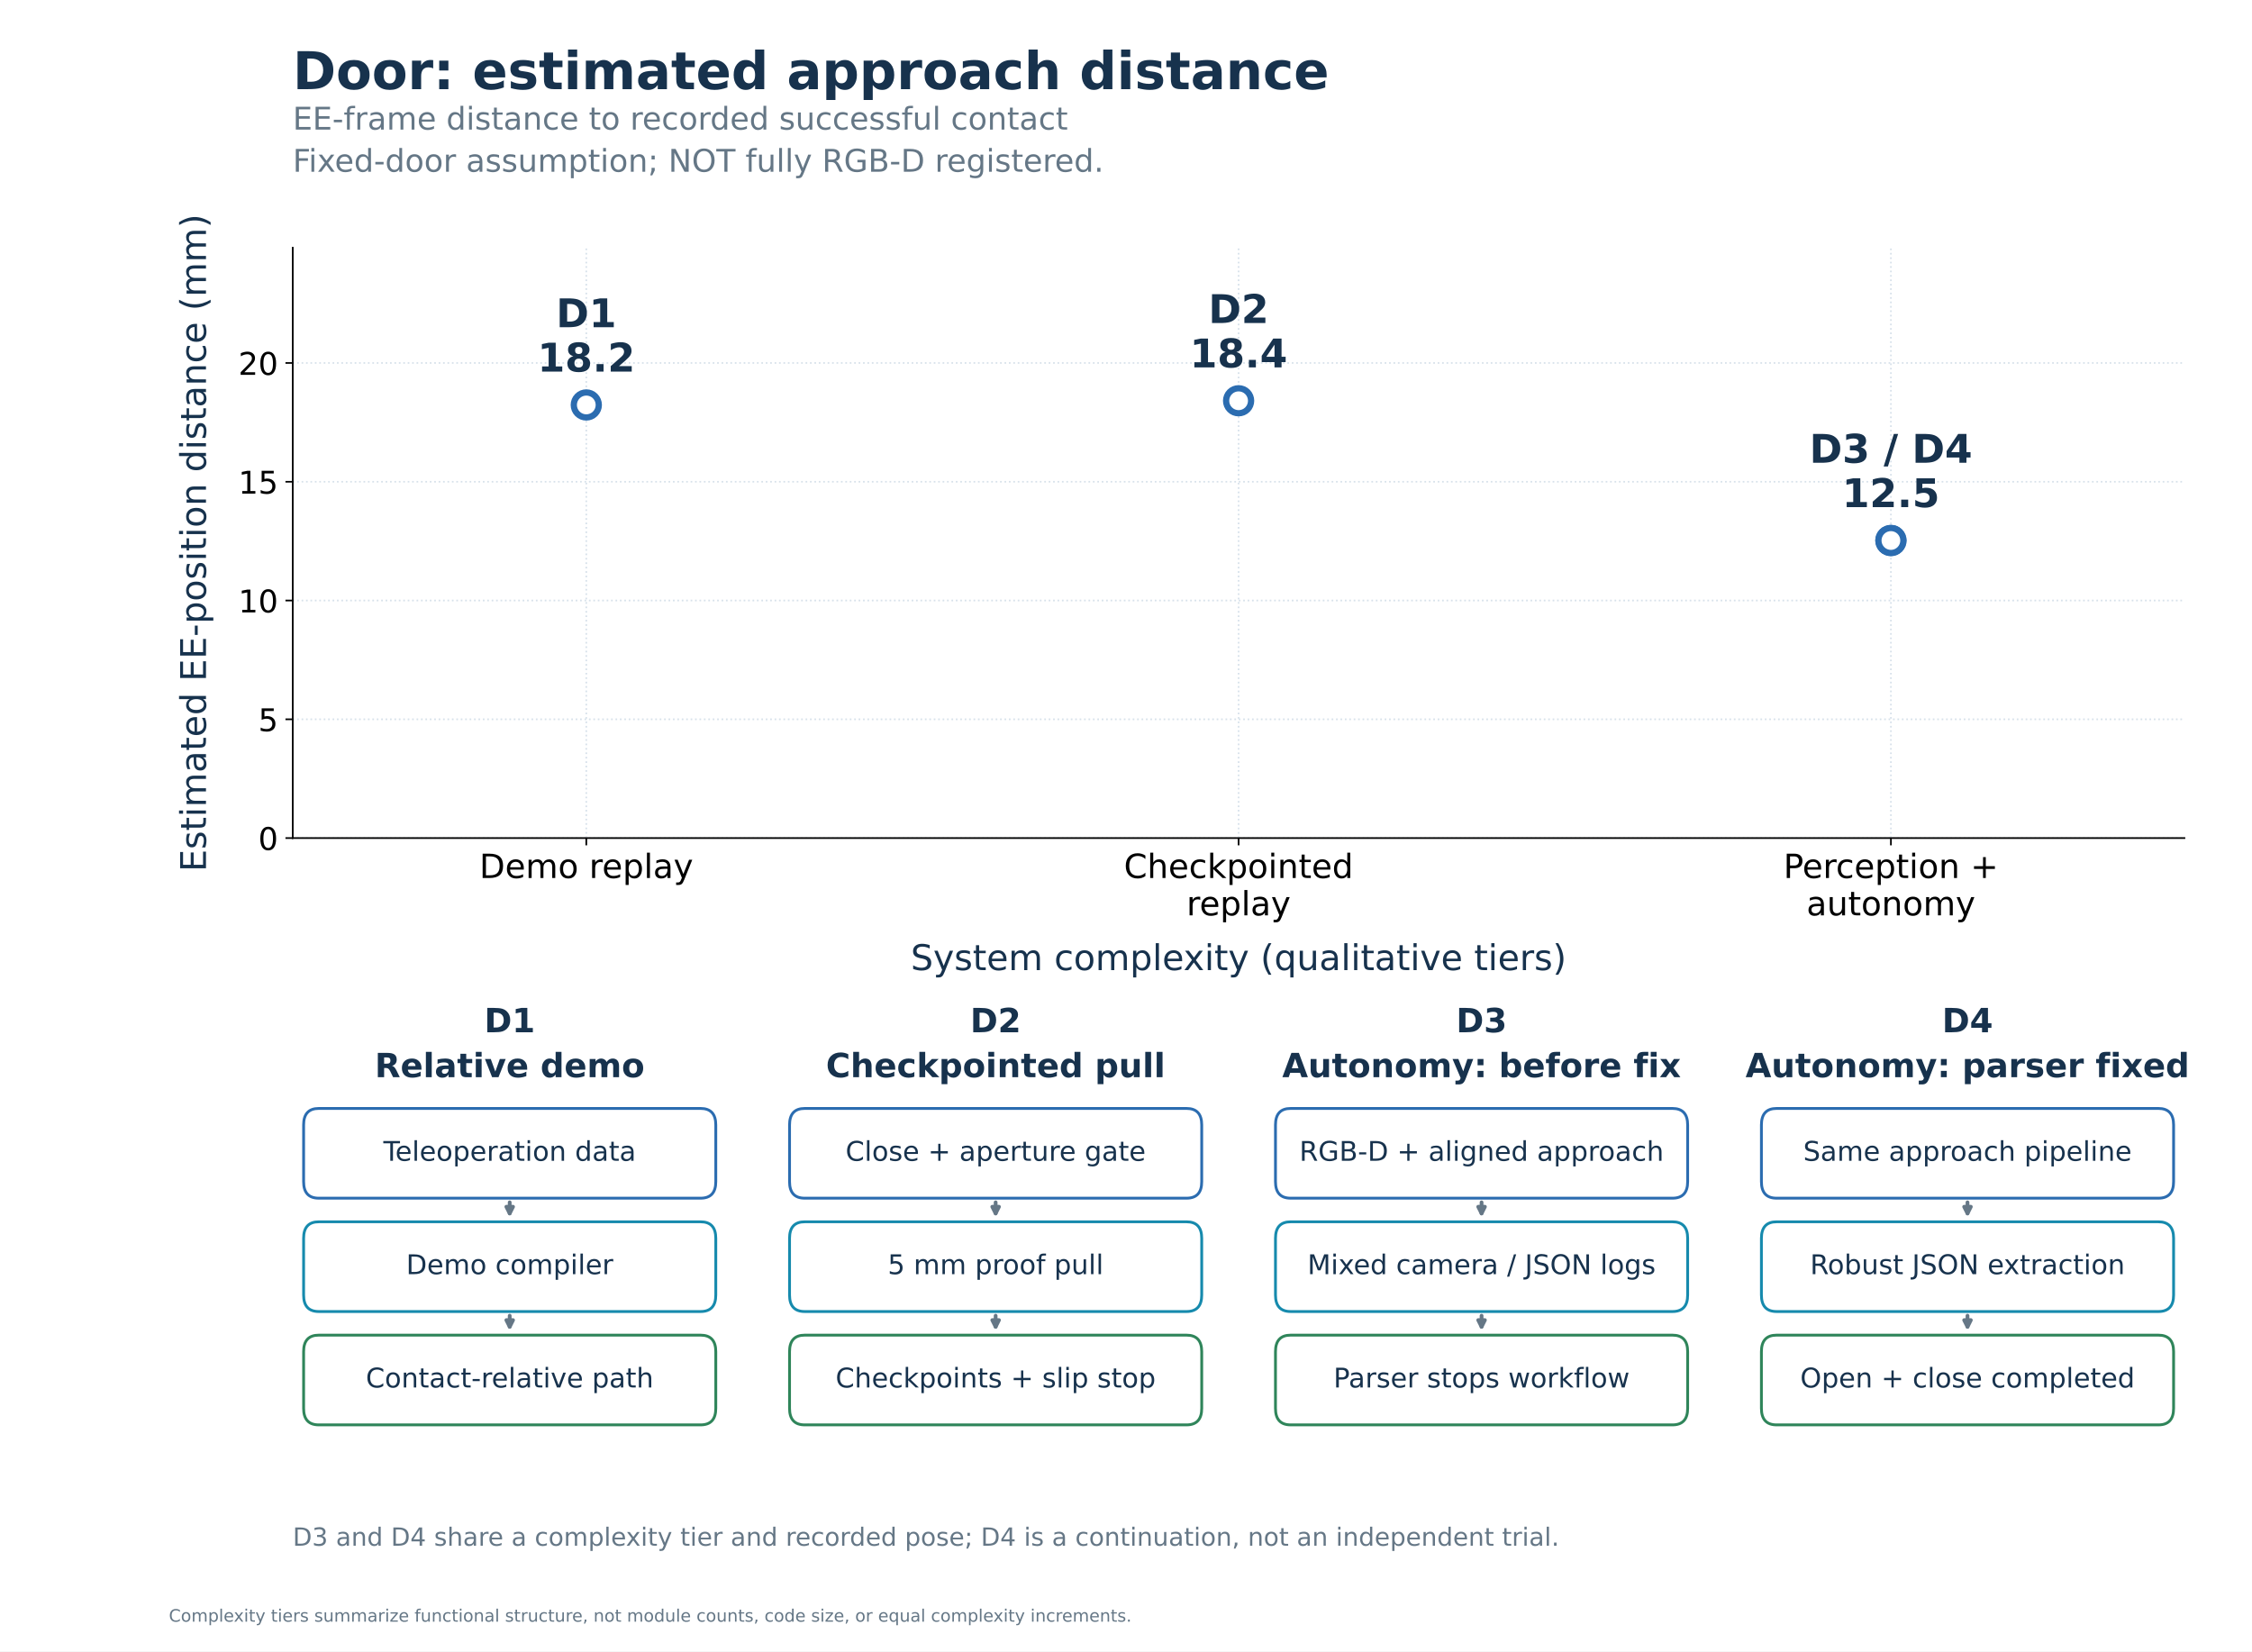
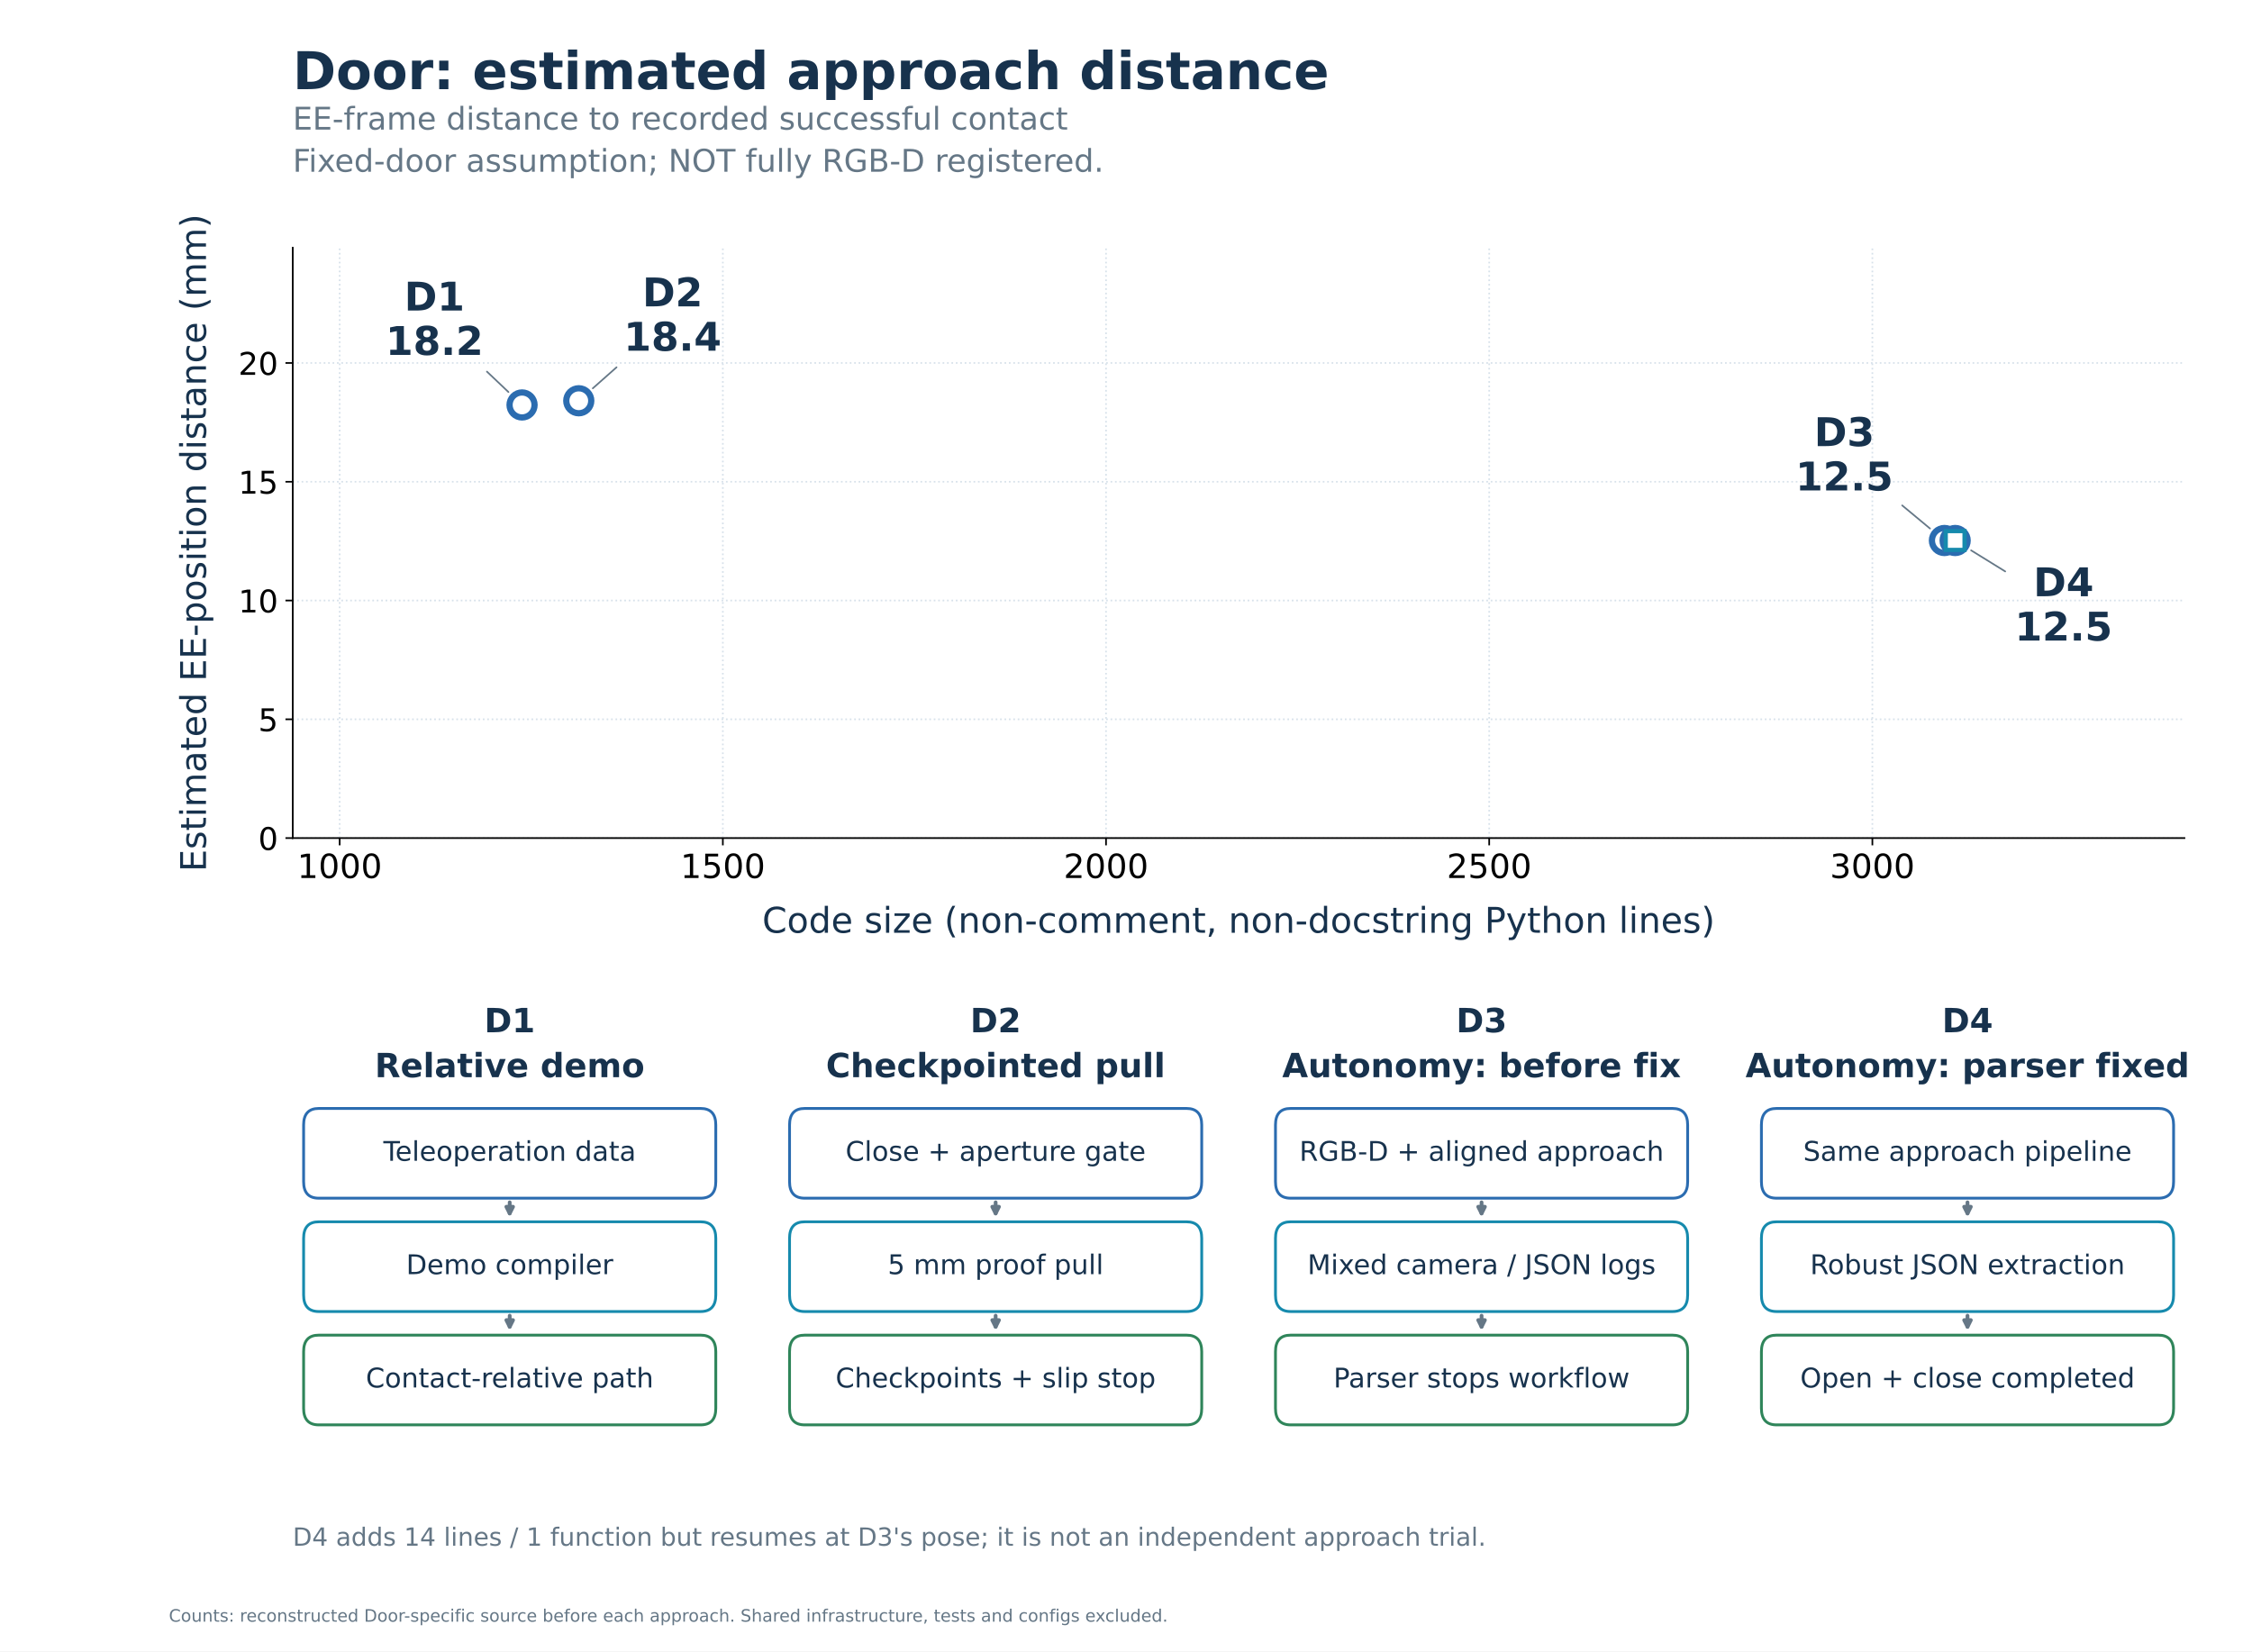
<svg xmlns="http://www.w3.org/2000/svg" xmlns:xlink="http://www.w3.org/1999/xlink" width="1080pt" height="792pt" viewBox="0 0 1080 792" version="1.1">
  <defs>
    <style type="text/css">*{stroke-linejoin: round; stroke-linecap: butt}</style>
  </defs>
  <g id="figure_1">
    <g id="patch_1">
      <path d="M 0 792 L 1080 792 L 1080 0 L 0 0 z " style="fill: #ffffff" />
    </g>
    <g id="axes_1">
      <g id="patch_2">
        <path d="M 140.4 401.93 L 1047.6 401.93 L 1047.6 118.8 L 140.4 118.8 z " style="fill: #ffffff" />
      </g>
      <g id="matplotlib.axis_1">
        <g id="xtick_1">
          <g id="line2d_1">
-             <path d="M 281.172 401.93 L 281.172 118.8 " clip-path="url(#pa5036bf93c)" style="fill: none; stroke-dasharray: 0.8,1.32; stroke-dashoffset: 0; stroke: #d7e1ea; stroke-width: 0.8" />
+             <path d="M 162.893 401.93 L 162.893 118.8 " clip-path="url(#pa5036bf93c)" style="fill: none; stroke-dasharray: 0.8,1.32; stroke-dashoffset: 0; stroke: #d7e1ea; stroke-width: 0.8" />
          </g>
          <g id="line2d_2">
            <defs>
              <path id="m954d2af44e" d="M 0 0 L 0 3.5 " style="stroke: #000000; stroke-width: 0.8" />
            </defs>
            <g>
-               <use xlink:href="#m954d2af44e" x="281.172" y="401.93" style="stroke: #000000; stroke-width: 0.8" />
+               <use xlink:href="#m954d2af44e" x="162.893" y="401.93" style="stroke: #000000; stroke-width: 0.8" />
            </g>
          </g>
          <g id="text_1">
-             <text style="font-size: 16px; font-family: 'DejaVu Sans'; text-anchor: middle" x="281.172" y="421.088" transform="rotate(-0 281.1724 421.0879)">Demo replay</text>
+             <text style="font-size: 16px; font-family: 'DejaVu Sans'; text-anchor: middle" x="162.893" y="421.088" transform="rotate(-0 162.8926 421.0879)">1000</text>
          </g>
        </g>
        <g id="xtick_2">
          <g id="line2d_3">
-             <path d="M 594 401.93 L 594 118.8 " clip-path="url(#pa5036bf93c)" style="fill: none; stroke-dasharray: 0.8,1.32; stroke-dashoffset: 0; stroke: #d7e1ea; stroke-width: 0.8" />
+             <path d="M 346.655 401.93 L 346.655 118.8 " clip-path="url(#pa5036bf93c)" style="fill: none; stroke-dasharray: 0.8,1.32; stroke-dashoffset: 0; stroke: #d7e1ea; stroke-width: 0.8" />
          </g>
          <g id="line2d_4">
            <g>
-               <use xlink:href="#m954d2af44e" x="594" y="401.93" style="stroke: #000000; stroke-width: 0.8" />
+               <use xlink:href="#m954d2af44e" x="346.655" y="401.93" style="stroke: #000000; stroke-width: 0.8" />
            </g>
          </g>
          <g id="text_2">
-             <text style="font-size: 16px; font-family: 'DejaVu Sans'" transform="translate(538.9863 421.0879)">Checkpointed</text>
-             <text style="font-size: 16px; font-family: 'DejaVu Sans'" transform="translate(569.03 439.0044)">replay</text>
+             <text style="font-size: 16px; font-family: 'DejaVu Sans'; text-anchor: middle" x="346.655" y="421.088" transform="rotate(-0 346.6553 421.0879)">1500</text>
          </g>
        </g>
        <g id="xtick_3">
          <g id="line2d_5">
-             <path d="M 906.828 401.93 L 906.828 118.8 " clip-path="url(#pa5036bf93c)" style="fill: none; stroke-dasharray: 0.8,1.32; stroke-dashoffset: 0; stroke: #d7e1ea; stroke-width: 0.8" />
+             <path d="M 530.418 401.93 L 530.418 118.8 " clip-path="url(#pa5036bf93c)" style="fill: none; stroke-dasharray: 0.8,1.32; stroke-dashoffset: 0; stroke: #d7e1ea; stroke-width: 0.8" />
          </g>
          <g id="line2d_6">
            <g>
-               <use xlink:href="#m954d2af44e" x="906.828" y="401.93" style="stroke: #000000; stroke-width: 0.8" />
+               <use xlink:href="#m954d2af44e" x="530.418" y="401.93" style="stroke: #000000; stroke-width: 0.8" />
            </g>
          </g>
          <g id="text_3">
-             <text style="font-size: 16px; font-family: 'DejaVu Sans'" transform="translate(855.2926 421.0879)">Perception +</text>
-             <text style="font-size: 16px; font-family: 'DejaVu Sans'" transform="translate(866.3313 439.0044)">autonomy</text>
-           </g>
-         </g>
-         <g id="text_4">
-           <text style="font-size: 17px; font-family: 'DejaVu Sans'; text-anchor: middle; fill: #17324d" x="594" y="465.249" transform="rotate(-0 594 465.2493)">System complexity (qualitative tiers)</text>
+             <text style="font-size: 16px; font-family: 'DejaVu Sans'; text-anchor: middle" x="530.418" y="421.088" transform="rotate(-0 530.4181 421.0879)">2000</text>
+           </g>
+         </g>
+         <g id="xtick_4">
+           <g id="line2d_7">
+             <path d="M 714.181 401.93 L 714.181 118.8 " clip-path="url(#pa5036bf93c)" style="fill: none; stroke-dasharray: 0.8,1.32; stroke-dashoffset: 0; stroke: #d7e1ea; stroke-width: 0.8" />
+           </g>
+           <g id="line2d_8">
+             <g>
+               <use xlink:href="#m954d2af44e" x="714.181" y="401.93" style="stroke: #000000; stroke-width: 0.8" />
+             </g>
+           </g>
+           <g id="text_4">
+             <text style="font-size: 16px; font-family: 'DejaVu Sans'; text-anchor: middle" x="714.181" y="421.088" transform="rotate(-0 714.1808 421.0879)">2500</text>
+           </g>
+         </g>
+         <g id="xtick_5">
+           <g id="line2d_9">
+             <path d="M 897.944 401.93 L 897.944 118.8 " clip-path="url(#pa5036bf93c)" style="fill: none; stroke-dasharray: 0.8,1.32; stroke-dashoffset: 0; stroke: #d7e1ea; stroke-width: 0.8" />
+           </g>
+           <g id="line2d_10">
+             <g>
+               <use xlink:href="#m954d2af44e" x="897.944" y="401.93" style="stroke: #000000; stroke-width: 0.8" />
+             </g>
+           </g>
+           <g id="text_5">
+             <text style="font-size: 16px; font-family: 'DejaVu Sans'; text-anchor: middle" x="897.944" y="421.088" transform="rotate(-0 897.9436 421.0879)">3000</text>
+           </g>
+         </g>
+         <g id="text_6">
+           <text style="font-size: 17px; font-family: 'DejaVu Sans'; text-anchor: middle; fill: #17324d" x="594" y="447.333" transform="rotate(-0 594 447.3328)">Code size (non-comment, non-docstring Python lines)</text>
        </g>
      </g>
      <g id="matplotlib.axis_2">
        <g id="ytick_1">
-           <g id="line2d_7">
+           <g id="line2d_11">
            <path d="M 140.4 401.93 L 1047.6 401.93 " clip-path="url(#pa5036bf93c)" style="fill: none; stroke-dasharray: 0.8,1.32; stroke-dashoffset: 0; stroke: #d7e1ea; stroke-width: 0.8" />
          </g>
-           <g id="line2d_8">
+           <g id="line2d_12">
            <defs>
              <path id="m298db74a03" d="M 0 0 L -3.5 0 " style="stroke: #000000; stroke-width: 0.8" />
            </defs>
            <g>
              <use xlink:href="#m298db74a03" x="140.4" y="401.93" style="stroke: #000000; stroke-width: 0.8" />
            </g>
          </g>
-           <g id="text_5">
+           <g id="text_7">
            <text style="font-size: 15px; font-family: 'DejaVu Sans'; text-anchor: end" x="133.4" y="407.629" transform="rotate(-0 133.4 407.6293)">0</text>
          </g>
        </g>
        <g id="ytick_2">
-           <g id="line2d_9">
+           <g id="line2d_13">
            <path d="M 140.4 344.969 L 1047.6 344.969 " clip-path="url(#pa5036bf93c)" style="fill: none; stroke-dasharray: 0.8,1.32; stroke-dashoffset: 0; stroke: #d7e1ea; stroke-width: 0.8" />
          </g>
-           <g id="line2d_10">
+           <g id="line2d_14">
            <g>
              <use xlink:href="#m298db74a03" x="140.4" y="344.969" style="stroke: #000000; stroke-width: 0.8" />
            </g>
          </g>
-           <g id="text_6">
+           <g id="text_8">
            <text style="font-size: 15px; font-family: 'DejaVu Sans'; text-anchor: end" x="133.4" y="350.668" transform="rotate(-0 133.4 350.668)">5</text>
          </g>
        </g>
        <g id="ytick_3">
-           <g id="line2d_11">
+           <g id="line2d_15">
            <path d="M 140.4 288.008 L 1047.6 288.008 " clip-path="url(#pa5036bf93c)" style="fill: none; stroke-dasharray: 0.8,1.32; stroke-dashoffset: 0; stroke: #d7e1ea; stroke-width: 0.8" />
          </g>
-           <g id="line2d_12">
+           <g id="line2d_16">
            <g>
              <use xlink:href="#m298db74a03" x="140.4" y="288.008" style="stroke: #000000; stroke-width: 0.8" />
            </g>
          </g>
-           <g id="text_7">
+           <g id="text_9">
            <text style="font-size: 15px; font-family: 'DejaVu Sans'; text-anchor: end" x="133.4" y="293.707" transform="rotate(-0 133.4 293.7067)">10</text>
          </g>
        </g>
        <g id="ytick_4">
-           <g id="line2d_13">
+           <g id="line2d_17">
            <path d="M 140.4 231.047 L 1047.6 231.047 " clip-path="url(#pa5036bf93c)" style="fill: none; stroke-dasharray: 0.8,1.32; stroke-dashoffset: 0; stroke: #d7e1ea; stroke-width: 0.8" />
          </g>
-           <g id="line2d_14">
+           <g id="line2d_18">
            <g>
              <use xlink:href="#m298db74a03" x="140.4" y="231.047" style="stroke: #000000; stroke-width: 0.8" />
            </g>
          </g>
-           <g id="text_8">
+           <g id="text_10">
            <text style="font-size: 15px; font-family: 'DejaVu Sans'; text-anchor: end" x="133.4" y="236.745" transform="rotate(-0 133.4 236.7454)">15</text>
          </g>
        </g>
        <g id="ytick_5">
-           <g id="line2d_15">
+           <g id="line2d_19">
            <path d="M 140.4 174.085 L 1047.6 174.085 " clip-path="url(#pa5036bf93c)" style="fill: none; stroke-dasharray: 0.8,1.32; stroke-dashoffset: 0; stroke: #d7e1ea; stroke-width: 0.8" />
          </g>
-           <g id="line2d_16">
+           <g id="line2d_20">
            <g>
              <use xlink:href="#m298db74a03" x="140.4" y="174.085" style="stroke: #000000; stroke-width: 0.8" />
            </g>
          </g>
-           <g id="text_9">
+           <g id="text_11">
            <text style="font-size: 15px; font-family: 'DejaVu Sans'; text-anchor: end" x="133.4" y="179.784" transform="rotate(-0 133.4 179.7841)">20</text>
          </g>
        </g>
-         <g id="text_10">
+         <g id="text_12">
          <text style="font-size: 17px; font-family: 'DejaVu Sans'; text-anchor: middle; fill: #17324d" x="98.777" y="260.365" transform="rotate(-90 98.77703 260.3652)">Estimated EE-position distance (mm)</text>
        </g>
      </g>
-       <g id="line2d_17">
+       <g id="line2d_21">
        <defs>
          <path id="m830bba4100" d="M 0 6 C 1.591 6 3.117 5.368 4.243 4.243 C 5.368 3.117 6 1.591 6 0 C 6 -1.591 5.368 -3.117 4.243 -4.243 C 3.117 -5.368 1.591 -6 0 -6 C -1.591 -6 -3.117 -5.368 -4.243 -4.243 C -5.368 -3.117 -6 -1.591 -6 0 C -6 1.591 -5.368 3.117 -4.243 4.243 C -3.117 5.368 -1.591 6 0 6 z " style="stroke: #2b6cb0; stroke-width: 3" />
        </defs>
        <g clip-path="url(#pa5036bf93c)">
-           <use xlink:href="#m830bba4100" x="281.172" y="194.214" style="fill: #ffffff; stroke: #2b6cb0; stroke-width: 3" />
-           <use xlink:href="#m830bba4100" x="594" y="192.204" style="fill: #ffffff; stroke: #2b6cb0; stroke-width: 3" />
-           <use xlink:href="#m830bba4100" x="906.828" y="259.222" style="fill: #ffffff; stroke: #2b6cb0; stroke-width: 3" />
-           <use xlink:href="#m830bba4100" x="906.828" y="259.222" style="fill: #ffffff; stroke: #2b6cb0; stroke-width: 3" />
+           <use xlink:href="#m830bba4100" x="250.364" y="194.214" style="fill: #ffffff; stroke: #2b6cb0; stroke-width: 3" />
+           <use xlink:href="#m830bba4100" x="277.561" y="192.204" style="fill: #ffffff; stroke: #2b6cb0; stroke-width: 3" />
+           <use xlink:href="#m830bba4100" x="932.491" y="259.222" style="fill: #ffffff; stroke: #2b6cb0; stroke-width: 3" />
+           <use xlink:href="#m830bba4100" x="937.636" y="259.222" style="fill: #ffffff; stroke: #2b6cb0; stroke-width: 3" />
+         </g>
+       </g>
+       <g id="line2d_22">
+         <defs>
+           <path id="m891a22af03" d="M -4.5 4.5 L 4.5 4.5 L 4.5 -4.5 L -4.5 -4.5 z " style="stroke: #168aad; stroke-width: 2; stroke-linejoin: miter" />
+         </defs>
+         <g clip-path="url(#pa5036bf93c)">
+           <use xlink:href="#m891a22af03" x="937.636" y="259.222" style="fill: #ffffff; stroke: #168aad; stroke-width: 2; stroke-linejoin: miter" />
        </g>
      </g>
      <g id="patch_3">
        <path d="M 140.4 401.93 L 140.4 118.8 " style="fill: none; stroke: #000000; stroke-width: 0.8; stroke-linejoin: miter; stroke-linecap: square" />
      </g>
      <g id="patch_4">
        <path d="M 140.4 401.93 L 1047.6 401.93 " style="fill: none; stroke: #000000; stroke-width: 0.8; stroke-linejoin: miter; stroke-linecap: square" />
      </g>
-       <g id="text_11">
-         <text style="font-weight: 700; font-size: 19px; font-family: 'DejaVu Sans'; fill: #17324d" transform="translate(266.676 156.9379)">D1</text>
-         <text style="font-weight: 700; font-size: 19px; font-family: 'DejaVu Sans'; fill: #17324d" transform="translate(257.7341 178.2138)">18.2</text>
-       </g>
-       <g id="text_12">
-         <text style="font-weight: 700; font-size: 19px; font-family: 'DejaVu Sans'; fill: #17324d" transform="translate(579.5036 154.9283)">D2</text>
-         <text style="font-weight: 700; font-size: 19px; font-family: 'DejaVu Sans'; fill: #17324d" transform="translate(570.5617 176.2042)">18.4</text>
+       <g id="patch_5">
+         <path d="M 233.53 178.229 Q 238.682 183.122 243.835 188.015 " style="fill: none; stroke: #657786; stroke-width: 0.8; stroke-linecap: round" />
      </g>
      <g id="text_13">
-         <text style="font-weight: 700; font-size: 19px; font-family: 'DejaVu Sans'; fill: #17324d" transform="translate(867.7499 221.9462)">D3 / D4</text>
-         <text style="font-weight: 700; font-size: 19px; font-family: 'DejaVu Sans'; fill: #17324d" transform="translate(883.3893 243.222)">12.5</text>
+         <text style="font-weight: 700; font-size: 19px; font-family: 'DejaVu Sans'; fill: #17324d" transform="translate(193.8672 148.9379)">D1</text>
+         <text style="font-weight: 700; font-size: 19px; font-family: 'DejaVu Sans'; fill: #17324d" transform="translate(184.9254 170.2138)">18.2</text>
+       </g>
+       <g id="patch_6">
+         <path d="M 295.682 176.145 Q 289.989 181.19 284.296 186.235 " style="fill: none; stroke: #657786; stroke-width: 0.8; stroke-linecap: round" />
+       </g>
+       <g id="text_14">
+         <text style="font-weight: 700; font-size: 19px; font-family: 'DejaVu Sans'; fill: #17324d" transform="translate(308.0641 146.9283)">D2</text>
+         <text style="font-weight: 700; font-size: 19px; font-family: 'DejaVu Sans'; fill: #17324d" transform="translate(299.1222 168.2042)">18.4</text>
+       </g>
+       <g id="patch_7">
+         <path d="M 912.235 242.392 Q 918.902 247.932 925.57 253.472 " style="fill: none; stroke: #657786; stroke-width: 0.8; stroke-linecap: round" />
+       </g>
+       <g id="text_15">
+         <text style="font-weight: 700; font-size: 19px; font-family: 'DejaVu Sans'; fill: #17324d" transform="translate(869.9946 213.9462)">D3</text>
+         <text style="font-weight: 700; font-size: 19px; font-family: 'DejaVu Sans'; fill: #17324d" transform="translate(861.0527 235.222)">12.5</text>
+       </g>
+       <g id="patch_8">
+         <path d="M 961.646 274.052 Q 953.471 269.002 945.295 263.952 " style="fill: none; stroke: #657786; stroke-width: 0.8; stroke-linecap: round" />
+       </g>
+       <g id="text_16">
+         <text style="font-weight: 700; font-size: 19px; font-family: 'DejaVu Sans'; fill: #17324d" transform="translate(975.14 285.9462)">D4</text>
+         <text style="font-weight: 700; font-size: 19px; font-family: 'DejaVu Sans'; fill: #17324d" transform="translate(966.1981 307.222)">12.5</text>
      </g>
    </g>
    <g id="axes_2">
-       <g id="patch_5">
+       <g id="patch_9">
        <path d="M 244.437 576.639 Q 244.437 580.303 244.437 581.954 " clip-path="url(#p2c5558ad7f)" style="fill: none; stroke: #657786; stroke-width: 1.8; stroke-linecap: round" />
        <path d="M 246.037 578.754 L 244.437 581.954 L 242.837 578.754 z " clip-path="url(#p2c5558ad7f)" style="fill: #657786; stroke: #657786; stroke-width: 1.8; stroke-linecap: round" />
      </g>
-       <g id="patch_6">
+       <g id="patch_10">
        <path d="M 244.437 631 Q 244.437 634.664 244.437 636.315 " clip-path="url(#p2c5558ad7f)" style="fill: none; stroke: #657786; stroke-width: 1.8; stroke-linecap: round" />
        <path d="M 246.037 633.115 L 244.437 636.315 L 242.837 633.115 z " clip-path="url(#p2c5558ad7f)" style="fill: #657786; stroke: #657786; stroke-width: 1.8; stroke-linecap: round" />
      </g>
-       <g id="text_14">
+       <g id="text_17">
        <text style="font-weight: 700; font-size: 16px; font-family: 'DejaVu Sans'; fill: #17324d" transform="translate(232.2292 495.0632)">D1</text>
        <text style="font-weight: 700; font-size: 16px; font-family: 'DejaVu Sans'; fill: #17324d" transform="translate(179.7317 516.627)">Relative demo</text>
      </g>
-       <g id="patch_7">
+       <g id="patch_11">
        <path d="M 152.884 574.64 L 335.989 574.64 Q 343.272 574.64 343.272 566.712 L 343.272 539.532 Q 343.272 531.604 335.989 531.604 L 152.884 531.604 Q 145.602 531.604 145.602 539.532 L 145.602 566.712 Q 145.602 574.64 152.884 574.64 z " clip-path="url(#p2c5558ad7f)" style="fill: #ffffff; stroke: #2b6cb0; stroke-width: 1.35; stroke-linejoin: miter" />
      </g>
-       <g id="patch_8">
+       <g id="patch_12">
        <path d="M 152.884 629.001 L 335.989 629.001 Q 343.272 629.001 343.272 621.073 L 343.272 593.893 Q 343.272 585.965 335.989 585.965 L 152.884 585.965 Q 145.602 585.965 145.602 593.893 L 145.602 621.073 Q 145.602 629.001 152.884 629.001 z " clip-path="url(#p2c5558ad7f)" style="fill: #ffffff; stroke: #168aad; stroke-width: 1.35; stroke-linejoin: miter" />
      </g>
-       <g id="patch_9">
+       <g id="patch_13">
        <path d="M 152.884 683.362 L 335.989 683.362 Q 343.272 683.362 343.272 675.434 L 343.272 648.254 Q 343.272 640.326 335.989 640.326 L 152.884 640.326 Q 145.602 640.326 145.602 648.254 L 145.602 675.434 Q 145.602 683.362 152.884 683.362 z " clip-path="url(#p2c5558ad7f)" style="fill: #ffffff; stroke: #2f855a; stroke-width: 1.35; stroke-linejoin: miter" />
      </g>
-       <g id="text_15">
+       <g id="text_18">
        <text style="font-size: 13px; font-family: 'DejaVu Sans'; text-anchor: middle; fill: #17324d" x="244.437" y="556.709" transform="rotate(-0 244.4367 556.7093)">Teleoperation data</text>
      </g>
-       <g id="text_16">
+       <g id="text_19">
        <text style="font-size: 13px; font-family: 'DejaVu Sans'; text-anchor: middle; fill: #17324d" x="244.437" y="611.07" transform="rotate(-0 244.4367 611.0703)">Demo compiler</text>
      </g>
-       <g id="text_17">
+       <g id="text_20">
        <text style="font-size: 13px; font-family: 'DejaVu Sans'; text-anchor: middle; fill: #17324d" x="244.437" y="665.431" transform="rotate(-0 244.4367 665.4314)">Contact-relative path</text>
      </g>
    </g>
    <g id="axes_3">
-       <g id="patch_10">
+       <g id="patch_14">
        <path d="M 477.479 576.639 Q 477.479 580.303 477.479 581.954 " clip-path="url(#p76606ef247)" style="fill: none; stroke: #657786; stroke-width: 1.8; stroke-linecap: round" />
        <path d="M 479.079 578.754 L 477.479 581.954 L 475.879 578.754 z " clip-path="url(#p76606ef247)" style="fill: #657786; stroke: #657786; stroke-width: 1.8; stroke-linecap: round" />
      </g>
-       <g id="patch_11">
+       <g id="patch_15">
        <path d="M 477.479 631 Q 477.479 634.664 477.479 636.315 " clip-path="url(#p76606ef247)" style="fill: none; stroke: #657786; stroke-width: 1.8; stroke-linecap: round" />
        <path d="M 479.079 633.115 L 477.479 636.315 L 475.879 633.115 z " clip-path="url(#p76606ef247)" style="fill: #657786; stroke: #657786; stroke-width: 1.8; stroke-linecap: round" />
      </g>
-       <g id="text_18">
+       <g id="text_21">
        <text style="font-weight: 700; font-size: 16px; font-family: 'DejaVu Sans'; fill: #17324d" transform="translate(465.2714 495.0632)">D2</text>
        <text style="font-weight: 700; font-size: 16px; font-family: 'DejaVu Sans'; fill: #17324d" transform="translate(396.0964 516.627)">Checkpointed pull</text>
      </g>
-       <g id="patch_12">
+       <g id="patch_16">
        <path d="M 385.927 574.64 L 569.031 574.64 Q 576.314 574.64 576.314 566.712 L 576.314 539.532 Q 576.314 531.604 569.031 531.604 L 385.927 531.604 Q 378.644 531.604 378.644 539.532 L 378.644 566.712 Q 378.644 574.64 385.927 574.64 z " clip-path="url(#p76606ef247)" style="fill: #ffffff; stroke: #2b6cb0; stroke-width: 1.35; stroke-linejoin: miter" />
      </g>
-       <g id="patch_13">
+       <g id="patch_17">
        <path d="M 385.927 629.001 L 569.031 629.001 Q 576.314 629.001 576.314 621.073 L 576.314 593.893 Q 576.314 585.965 569.031 585.965 L 385.927 585.965 Q 378.644 585.965 378.644 593.893 L 378.644 621.073 Q 378.644 629.001 385.927 629.001 z " clip-path="url(#p76606ef247)" style="fill: #ffffff; stroke: #168aad; stroke-width: 1.35; stroke-linejoin: miter" />
      </g>
-       <g id="patch_14">
+       <g id="patch_18">
        <path d="M 385.927 683.362 L 569.031 683.362 Q 576.314 683.362 576.314 675.434 L 576.314 648.254 Q 576.314 640.326 569.031 640.326 L 385.927 640.326 Q 378.644 640.326 378.644 648.254 L 378.644 675.434 Q 378.644 683.362 385.927 683.362 z " clip-path="url(#p76606ef247)" style="fill: #ffffff; stroke: #2f855a; stroke-width: 1.35; stroke-linejoin: miter" />
      </g>
-       <g id="text_19">
+       <g id="text_22">
        <text style="font-size: 13px; font-family: 'DejaVu Sans'; text-anchor: middle; fill: #17324d" x="477.479" y="556.709" transform="rotate(-0 477.4789 556.7093)">Close + aperture gate</text>
      </g>
-       <g id="text_20">
+       <g id="text_23">
        <text style="font-size: 13px; font-family: 'DejaVu Sans'; text-anchor: middle; fill: #17324d" x="477.479" y="611.07" transform="rotate(-0 477.4789 611.0703)">5 mm proof pull</text>
      </g>
-       <g id="text_21">
+       <g id="text_24">
        <text style="font-size: 13px; font-family: 'DejaVu Sans'; text-anchor: middle; fill: #17324d" x="477.479" y="665.431" transform="rotate(-0 477.4789 665.4314)">Checkpoints + slip stop</text>
      </g>
    </g>
    <g id="axes_4">
-       <g id="patch_15">
+       <g id="patch_19">
        <path d="M 710.521 576.639 Q 710.521 580.303 710.521 581.954 " clip-path="url(#p6c85af64ff)" style="fill: none; stroke: #657786; stroke-width: 1.8; stroke-linecap: round" />
        <path d="M 712.121 578.754 L 710.521 581.954 L 708.921 578.754 z " clip-path="url(#p6c85af64ff)" style="fill: #657786; stroke: #657786; stroke-width: 1.8; stroke-linecap: round" />
      </g>
-       <g id="patch_16">
+       <g id="patch_20">
        <path d="M 710.521 631 Q 710.521 634.664 710.521 636.315 " clip-path="url(#p6c85af64ff)" style="fill: none; stroke: #657786; stroke-width: 1.8; stroke-linecap: round" />
        <path d="M 712.121 633.115 L 710.521 636.315 L 708.921 633.115 z " clip-path="url(#p6c85af64ff)" style="fill: #657786; stroke: #657786; stroke-width: 1.8; stroke-linecap: round" />
      </g>
-       <g id="text_22">
+       <g id="text_25">
        <text style="font-weight: 700; font-size: 16px; font-family: 'DejaVu Sans'; fill: #17324d" transform="translate(698.3136 495.0632)">D3</text>
        <text style="font-weight: 700; font-size: 16px; font-family: 'DejaVu Sans'; fill: #17324d" transform="translate(614.9211 516.627)">Autonomy: before fix</text>
      </g>
-       <g id="patch_17">
+       <g id="patch_21">
        <path d="M 618.969 574.64 L 802.073 574.64 Q 809.356 574.64 809.356 566.712 L 809.356 539.532 Q 809.356 531.604 802.073 531.604 L 618.969 531.604 Q 611.686 531.604 611.686 539.532 L 611.686 566.712 Q 611.686 574.64 618.969 574.64 z " clip-path="url(#p6c85af64ff)" style="fill: #ffffff; stroke: #2b6cb0; stroke-width: 1.35; stroke-linejoin: miter" />
      </g>
-       <g id="patch_18">
+       <g id="patch_22">
        <path d="M 618.969 629.001 L 802.073 629.001 Q 809.356 629.001 809.356 621.073 L 809.356 593.893 Q 809.356 585.965 802.073 585.965 L 618.969 585.965 Q 611.686 585.965 611.686 593.893 L 611.686 621.073 Q 611.686 629.001 618.969 629.001 z " clip-path="url(#p6c85af64ff)" style="fill: #ffffff; stroke: #168aad; stroke-width: 1.35; stroke-linejoin: miter" />
      </g>
-       <g id="patch_19">
+       <g id="patch_23">
        <path d="M 618.969 683.362 L 802.073 683.362 Q 809.356 683.362 809.356 675.434 L 809.356 648.254 Q 809.356 640.326 802.073 640.326 L 618.969 640.326 Q 611.686 640.326 611.686 648.254 L 611.686 675.434 Q 611.686 683.362 618.969 683.362 z " clip-path="url(#p6c85af64ff)" style="fill: #ffffff; stroke: #2f855a; stroke-width: 1.35; stroke-linejoin: miter" />
      </g>
-       <g id="text_23">
+       <g id="text_26">
        <text style="font-size: 13px; font-family: 'DejaVu Sans'; text-anchor: middle; fill: #17324d" x="710.521" y="556.709" transform="rotate(-0 710.5211 556.7093)">RGB-D + aligned approach</text>
      </g>
-       <g id="text_24">
+       <g id="text_27">
        <text style="font-size: 13px; font-family: 'DejaVu Sans'; text-anchor: middle; fill: #17324d" x="710.521" y="611.07" transform="rotate(-0 710.5211 611.0703)">Mixed camera / JSON logs</text>
      </g>
-       <g id="text_25">
+       <g id="text_28">
        <text style="font-size: 13px; font-family: 'DejaVu Sans'; text-anchor: middle; fill: #17324d" x="710.521" y="665.431" transform="rotate(-0 710.5211 665.4314)">Parser stops workflow</text>
      </g>
    </g>
    <g id="axes_5">
-       <g id="patch_20">
+       <g id="patch_24">
        <path d="M 943.563 576.639 Q 943.563 580.303 943.563 581.954 " clip-path="url(#pc2bcabe666)" style="fill: none; stroke: #657786; stroke-width: 1.8; stroke-linecap: round" />
        <path d="M 945.163 578.754 L 943.563 581.954 L 941.963 578.754 z " clip-path="url(#pc2bcabe666)" style="fill: #657786; stroke: #657786; stroke-width: 1.8; stroke-linecap: round" />
      </g>
-       <g id="patch_21">
+       <g id="patch_25">
        <path d="M 943.563 631 Q 943.563 634.664 943.563 636.315 " clip-path="url(#pc2bcabe666)" style="fill: none; stroke: #657786; stroke-width: 1.8; stroke-linecap: round" />
        <path d="M 945.163 633.115 L 943.563 636.315 L 941.963 633.115 z " clip-path="url(#pc2bcabe666)" style="fill: #657786; stroke: #657786; stroke-width: 1.8; stroke-linecap: round" />
      </g>
-       <g id="text_26">
+       <g id="text_29">
        <text style="font-weight: 700; font-size: 16px; font-family: 'DejaVu Sans'; fill: #17324d" transform="translate(931.3558 495.0632)">D4</text>
        <text style="font-weight: 700; font-size: 16px; font-family: 'DejaVu Sans'; fill: #17324d" transform="translate(837.1083 516.627)">Autonomy: parser fixed</text>
      </g>
-       <g id="patch_22">
+       <g id="patch_26">
        <path d="M 852.011 574.64 L 1035.116 574.64 Q 1042.398 574.64 1042.398 566.712 L 1042.398 539.532 Q 1042.398 531.604 1035.116 531.604 L 852.011 531.604 Q 844.728 531.604 844.728 539.532 L 844.728 566.712 Q 844.728 574.64 852.011 574.64 z " clip-path="url(#pc2bcabe666)" style="fill: #ffffff; stroke: #2b6cb0; stroke-width: 1.35; stroke-linejoin: miter" />
      </g>
-       <g id="patch_23">
+       <g id="patch_27">
        <path d="M 852.011 629.001 L 1035.116 629.001 Q 1042.398 629.001 1042.398 621.073 L 1042.398 593.893 Q 1042.398 585.965 1035.116 585.965 L 852.011 585.965 Q 844.728 585.965 844.728 593.893 L 844.728 621.073 Q 844.728 629.001 852.011 629.001 z " clip-path="url(#pc2bcabe666)" style="fill: #ffffff; stroke: #168aad; stroke-width: 1.35; stroke-linejoin: miter" />
      </g>
-       <g id="patch_24">
+       <g id="patch_28">
        <path d="M 852.011 683.362 L 1035.116 683.362 Q 1042.398 683.362 1042.398 675.434 L 1042.398 648.254 Q 1042.398 640.326 1035.116 640.326 L 852.011 640.326 Q 844.728 640.326 844.728 648.254 L 844.728 675.434 Q 844.728 683.362 852.011 683.362 z " clip-path="url(#pc2bcabe666)" style="fill: #ffffff; stroke: #2f855a; stroke-width: 1.35; stroke-linejoin: miter" />
      </g>
-       <g id="text_27">
+       <g id="text_30">
        <text style="font-size: 13px; font-family: 'DejaVu Sans'; text-anchor: middle; fill: #17324d" x="943.563" y="556.709" transform="rotate(-0 943.5633 556.7093)">Same approach pipeline</text>
      </g>
-       <g id="text_28">
+       <g id="text_31">
        <text style="font-size: 13px; font-family: 'DejaVu Sans'; text-anchor: middle; fill: #17324d" x="943.563" y="611.07" transform="rotate(-0 943.5633 611.0703)">Robust JSON extraction</text>
      </g>
-       <g id="text_29">
+       <g id="text_32">
        <text style="font-size: 13px; font-family: 'DejaVu Sans'; text-anchor: middle; fill: #17324d" x="943.563" y="665.431" transform="rotate(-0 943.5633 665.4314)">Open + close completed</text>
      </g>
    </g>
-     <g id="text_30">
+     <g id="text_33">
      <text style="font-weight: 700; font-size: 25px; font-family: 'DejaVu Sans'; text-anchor: start; fill: #17324d" x="140.4" y="42.756" transform="rotate(-0 140.4 42.75609)">Door: estimated approach distance</text>
    </g>
-     <g id="text_31">
+     <g id="text_34">
      <text style="font-size: 15px; font-family: 'DejaVu Sans'; fill: #657786" transform="translate(140.4 62.14305)">EE-frame distance to recorded successful contact</text>
      <text style="font-size: 15px; font-family: 'DejaVu Sans'; fill: #657786" transform="translate(140.4 82.35907)">Fixed-door assumption; NOT fully RGB-D registered.</text>
    </g>
-     <g id="text_32">
-       <text style="font-size: 12px; font-family: 'DejaVu Sans'; text-anchor: start; fill: #657786" x="140.4" y="741.312" transform="rotate(-0 140.4 741.312)">D3 and D4 share a complexity tier and recorded pose; D4 is a continuation, not an independent trial.</text>
-     </g>
-     <g id="text_33">
-       <text style="font-size: 8.2px; font-family: 'DejaVu Sans'; text-anchor: start; fill: #657786" x="81" y="777.744" transform="rotate(-0 81 777.744)">Complexity tiers summarize functional structure, not module counts, code size, or equal complexity increments.</text>
+     <g id="text_35">
+       <text style="font-size: 12px; font-family: 'DejaVu Sans'; text-anchor: start; fill: #657786" x="140.4" y="741.312" transform="rotate(-0 140.4 741.312)">D4 adds 14 lines / 1 function but resumes at D3's pose; it is not an independent approach trial.</text>
+     </g>
+     <g id="text_36">
+       <text style="font-size: 8.2px; font-family: 'DejaVu Sans'; text-anchor: start; fill: #657786" x="81" y="777.744" transform="rotate(-0 81 777.744)">Counts: reconstructed Door-specific source before each approach. Shared infrastructure, tests and configs excluded.</text>
    </g>
  </g>
  <defs>
    <clipPath id="pa5036bf93c">
      <rect x="140.4" y="118.8" width="907.2" height="283.13" />
    </clipPath>
    <clipPath id="p2c5558ad7f">
      <rect x="140.4" y="478.376" width="208.073" height="226.504" />
    </clipPath>
    <clipPath id="p76606ef247">
      <rect x="373.442" y="478.376" width="208.073" height="226.504" />
    </clipPath>
    <clipPath id="p6c85af64ff">
      <rect x="606.484" y="478.376" width="208.073" height="226.504" />
    </clipPath>
    <clipPath id="pc2bcabe666">
      <rect x="839.527" y="478.376" width="208.073" height="226.504" />
    </clipPath>
  </defs>
</svg>
